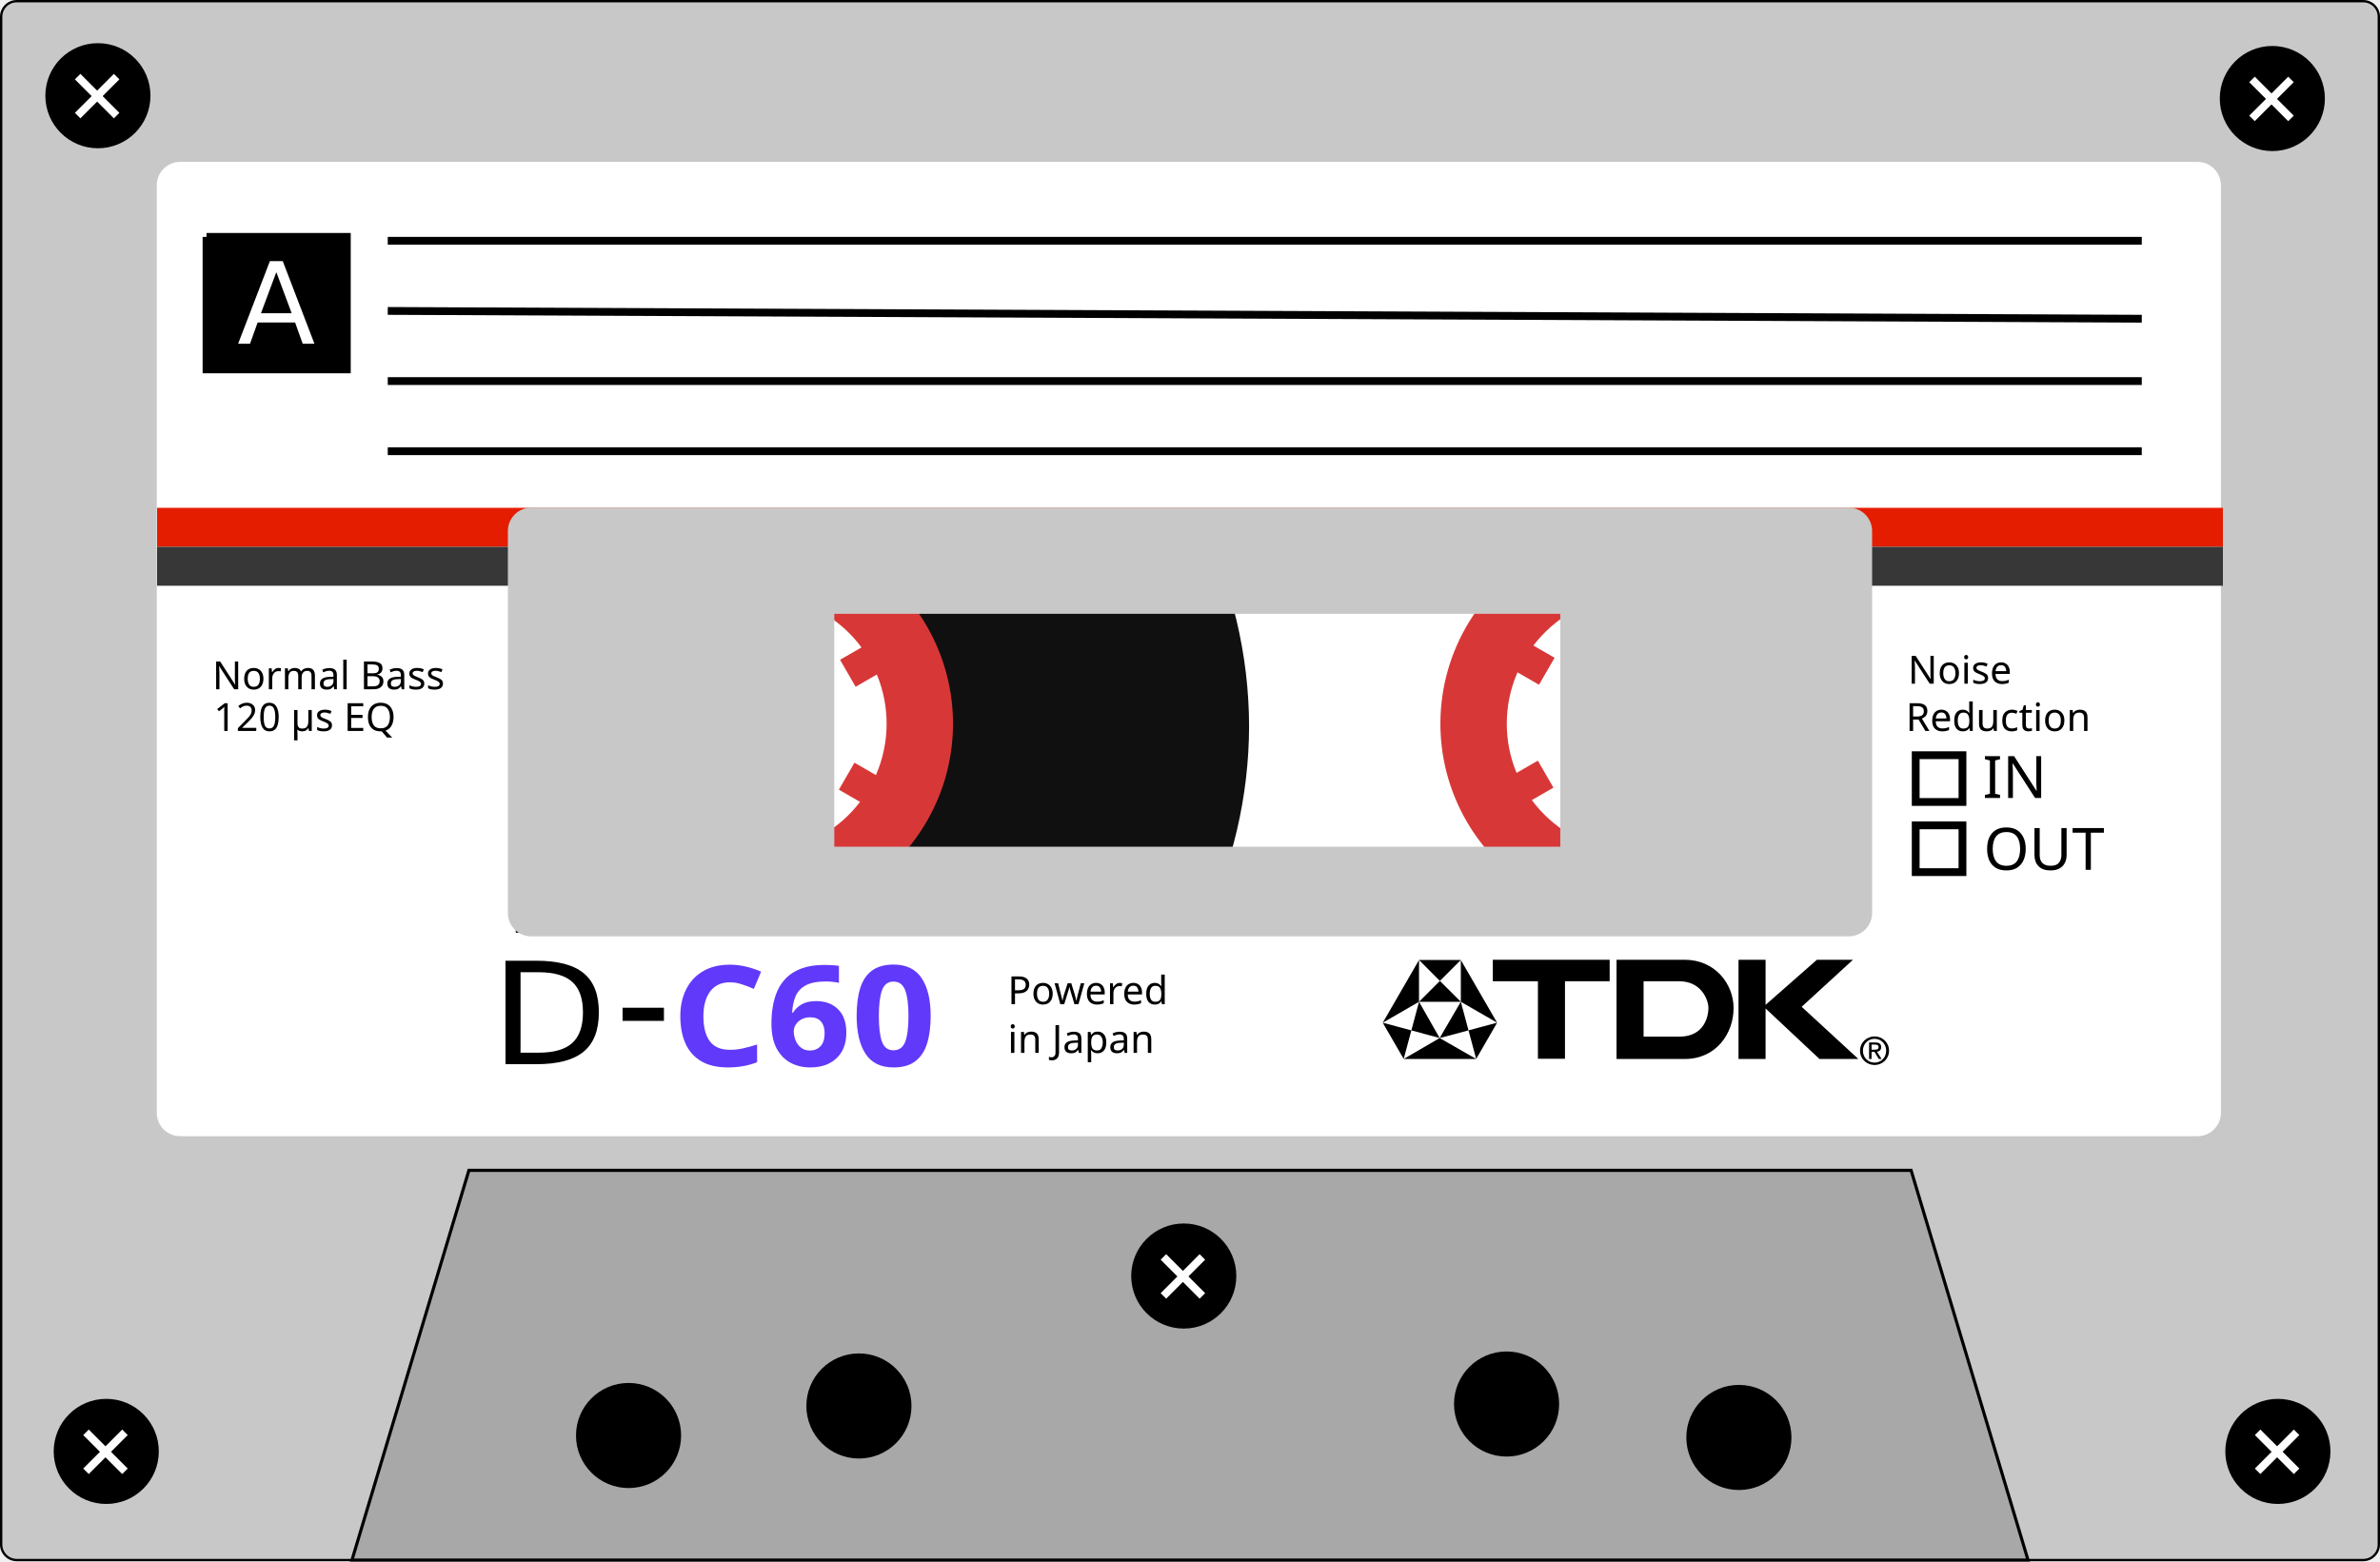
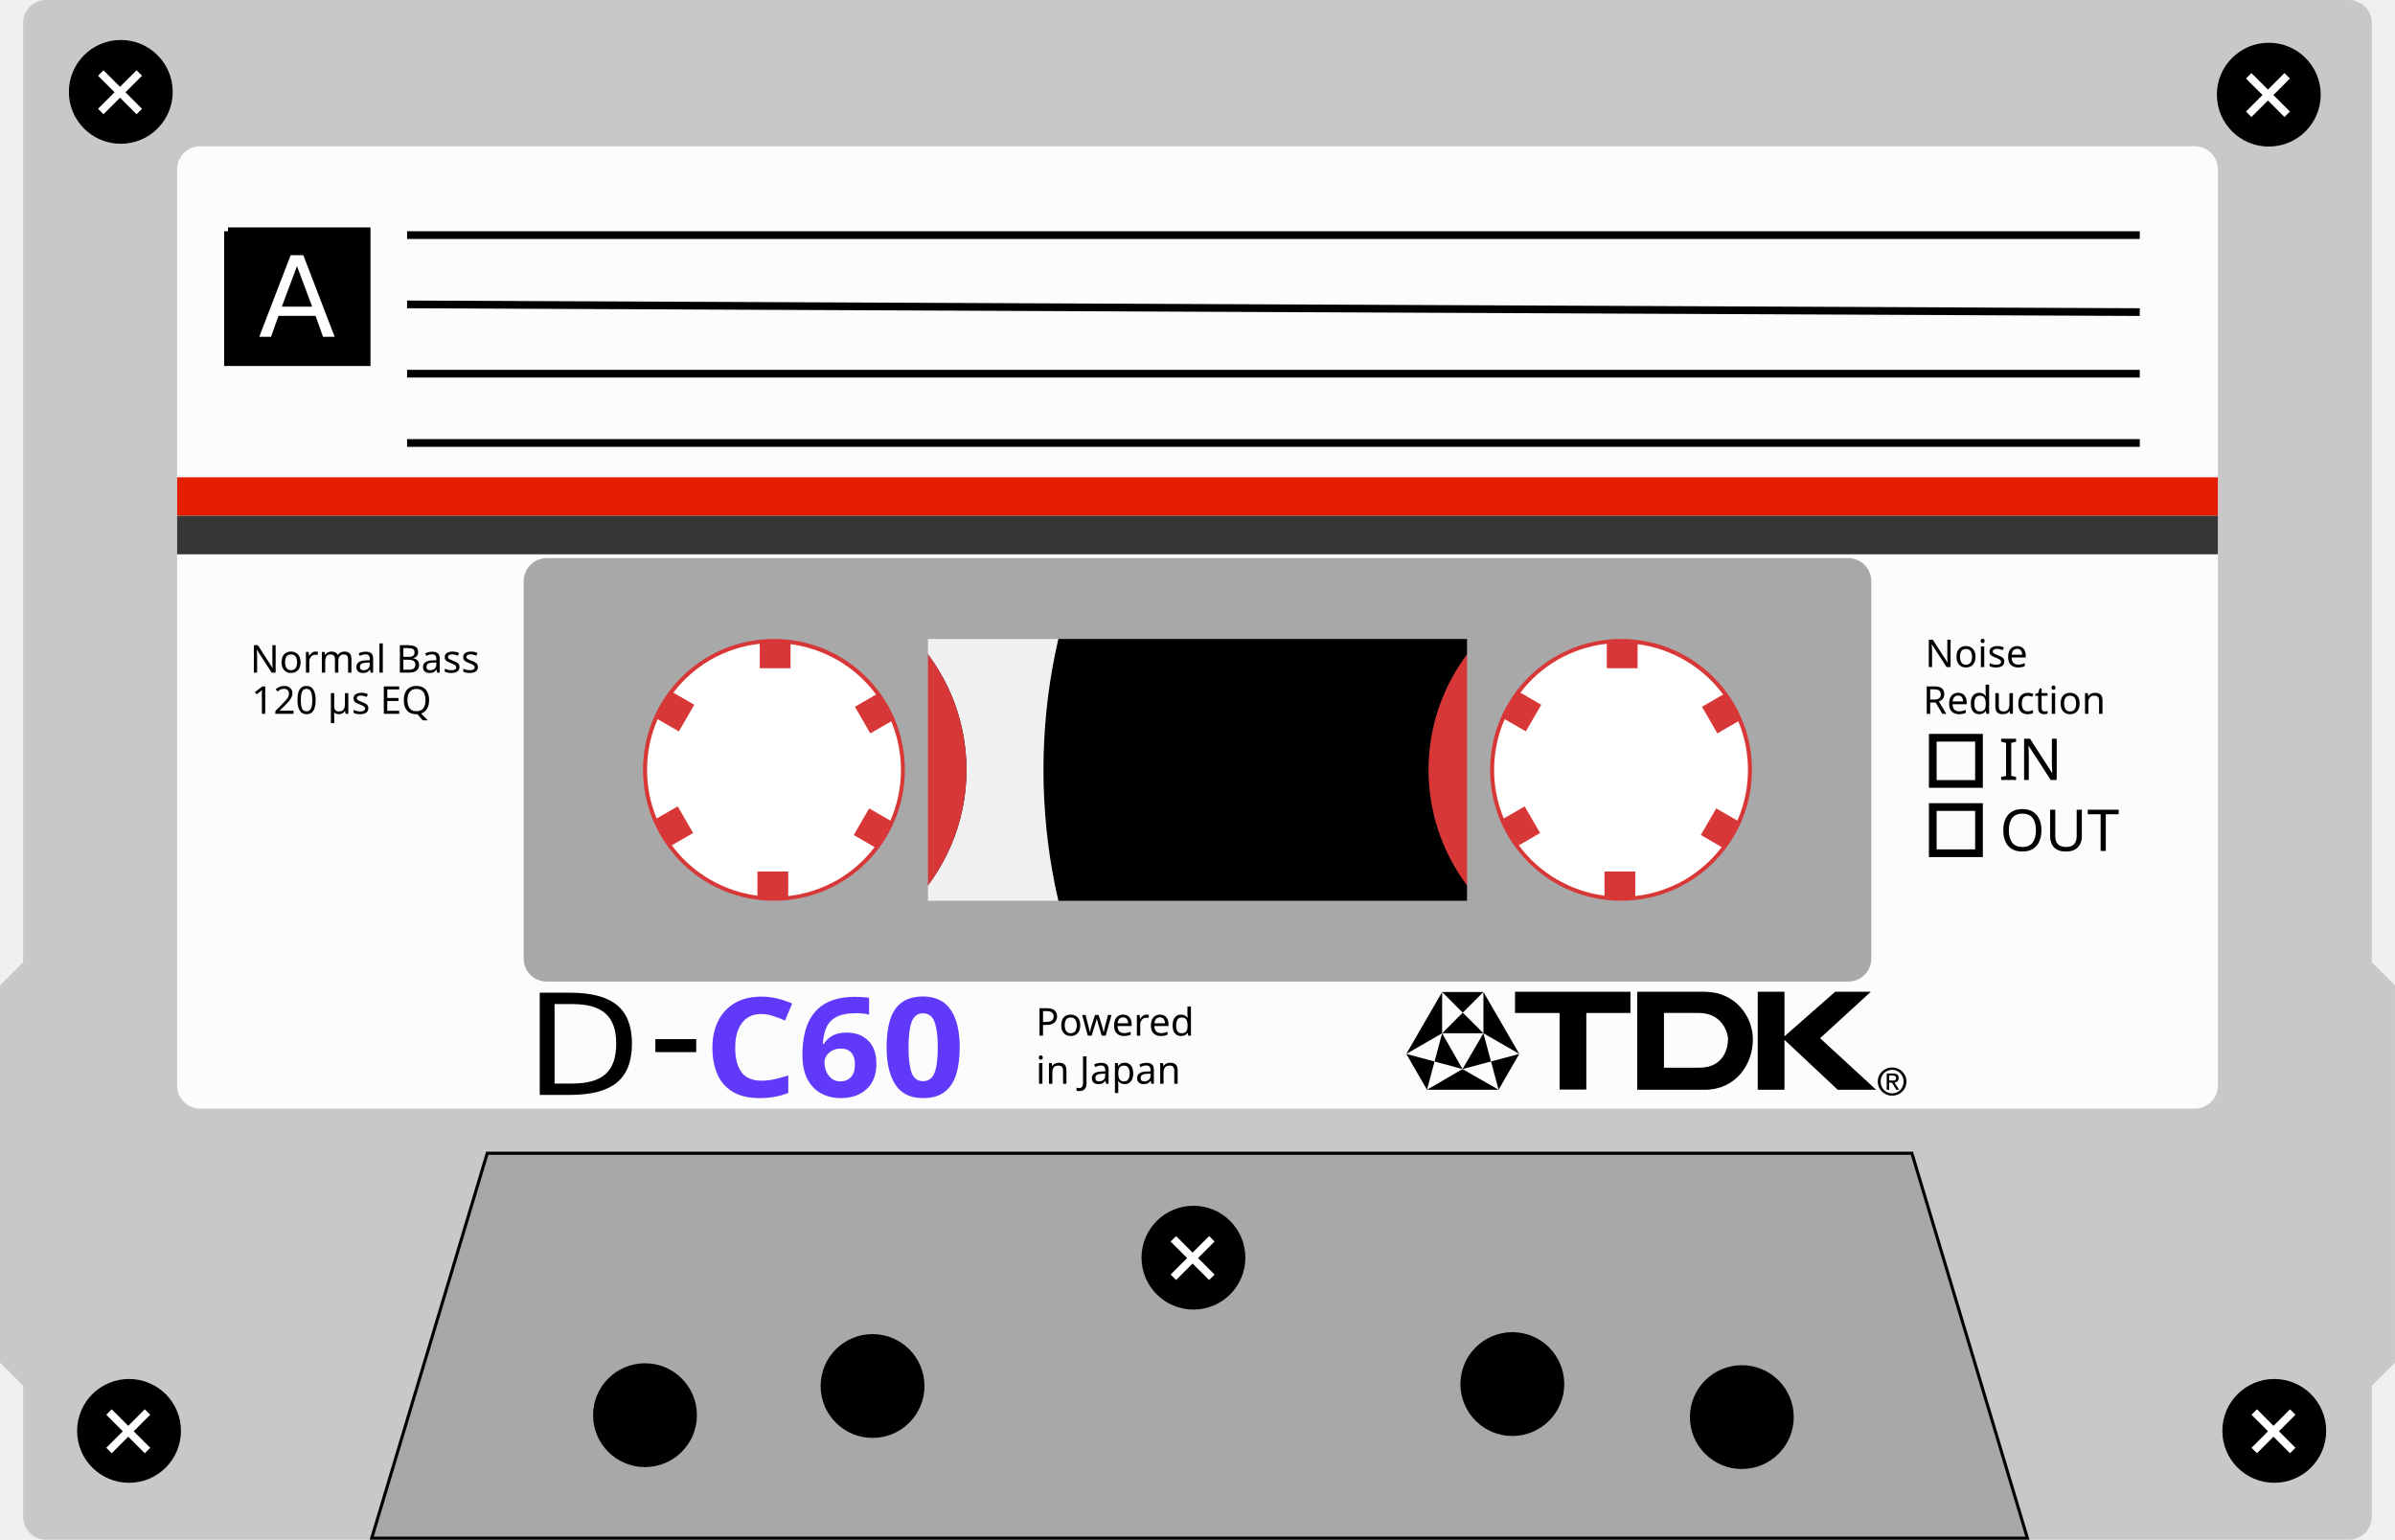
- <svg xmlns="http://www.w3.org/2000/svg" id="svg2" height="56.543mm" width="86.162mm" version="1.1" viewBox="0 0 305.3 200.35">
-   <g id="layer1" transform="translate(-134.85 -267.21)">
-     <rect id="rect5831" rx="2" ry="2" height="200" width="305" stroke="#000" y="267.36" x="135" stroke-width="0.3" fill="#c8c8c8" />
-     <path id="path5206" d="m180 467.36 15-50h185l15 50z" fill-rule="evenodd" stroke="#000" stroke-width="0.4" fill="#a8a8a8" />
-     <g id="g5267">
-       <g>
+ <svg xmlns="http://www.w3.org/2000/svg" id="svg2" height="56.444mm" viewBox="0 0 311.002 200.001" width="87.771mm" version="1.1">
+   <g id="g6115" transform="translate(25.5 -225.35)">
+     <g id="g4774" transform="translate(-40.001 200)">
+       <circle id="circle4766" cy="125.35" cx="225" r="75" />
+       <g id="g6175" transform="matrix(.99998 0 0 1.0001 -34.844 -417.26)">
+         <circle id="circle6177" cy="542.56" cx="259.85" r="20" fill="#fff" />
+         <path id="path6179" fill="#d83737" d="m261.03 517.59a25 25 0 0 0 -13.68 3.32 25 25 0 0 0 -8.85 8.64 25 25 0 0 0 -0.3 25.51 25 25 0 0 0 20.47 12.47 25 25 0 0 0 13.68 -3.32 25 25 0 0 0 8.85 -8.64 25 25 0 0 0 0.3 -25.51 25 25 0 0 0 -20.47 -12.47zm-3.03 8.59v3.18h4v-3.13a16.5 16.5 0 0 1 11.11 6.54l-2.75 1.59 2 3.46 0.86-0.5 1.86-1.07a16.5 16.5 0 0 1 -0.12 12.9l-2.75-1.59-2 3.46 2.71 1.57a16.5 16.5 0 0 1 -4.82 4.26 16.5 16.5 0 0 1 -6.4 2.1v-3.19h-4v3.14a16.5 16.5 0 0 1 -11.12 -6.54l2.76-1.6-2-3.46-2.72 1.57a16.5 16.5 0 0 1 0.12 -12.9l2.75 1.59 2-3.46-2.71-1.57a16.5 16.5 0 0 1 4.82 -4.26 16.5 16.5 0 0 1 6.4 -2.09z" />
+       </g>
+     </g>
+     <g id="g4768" transform="translate(0 200)">
+       <circle id="path4764" cx="75" cy="125.35" r="25" />
+       <g id="g6171" transform="matrix(.99998 0 0 1.0001 -184.61 -417.26)">
+         <circle id="path6169" cy="542.56" cx="259.85" r="20" fill="#fff" />
+         <path id="path6117" fill="#d83737" d="m260.8 517.59a25 25 0 0 0 -13.68 3.32 25 25 0 0 0 -8.85 8.64 25 25 0 0 0 -0.3 25.51 25 25 0 0 0 20.47 12.47 25 25 0 0 0 13.68 -3.32 25 25 0 0 0 8.85 -8.64 25 25 0 0 0 0.3 -25.51 25 25 0 0 0 -20.47 -12.47zm-3.03 8.59v3.18h4v-3.13a16.5 16.5 0 0 1 11.11 6.54l-2.75 1.59 2 3.46 0.86-0.5 1.86-1.07a16.5 16.5 0 0 1 -0.11 12.9l-2.76-1.59-2 3.46 2.71 1.57a16.5 16.5 0 0 1 -4.82 4.26 16.5 16.5 0 0 1 -6.4 2.1v-3.19h-4v3.14a16.5 16.5 0 0 1 -11.12 -6.54l2.77-1.6-2-3.46-2.73 1.57a16.5 16.5 0 0 1 0.12 -12.9l2.76 1.59 2-3.46-2.72-1.57a16.5 16.5 0 0 1 4.82 -4.26 16.5 16.5 0 0 1 6.4 -2.09z" />
+       </g>
+     </g>
+   </g>
+   <path id="rect5980" d="m6-0c-1.662 0-3 1.338-3 3v122l-3 3v49l3 3v17c0 1.66 1.338 3 3 3h299c1.66 0 3-1.34 3-3v-17l3-3v-49l-3-3v-122c0-1.662-1.34-3-3-3l-299-0zm94.5 75h110c13.85 0 25 11.15 25 25s-11.15 25-25 25h-110c-13.849 0-25-11.15-25-25s11.151-25 25-25z" fill="#c8c8c8" />
+   <path id="rect5759" opacity="0.951" d="m26 19c-1.662 0-3 1.338-3 3v119c0 1.66 1.338 3 3 3h259c1.66 0 3-1.34 3-3v-119c0-1.662-1.34-3-3-3h-259zm74.5 56h110c13.85 0 25 11.15 25 25s-11.15 25-25 25h-110c-13.849 0-25-11.15-25-25s11.151-25 25-25z" fill="#fff" />
+   <g id="g5789" transform="translate(-1.3853 -239.93)">
+     <path id="path5206" d="m49.656 439.73 15-50h185l15 50z" fill-rule="evenodd" stroke="#000" stroke-width="0.4" fill="#a8a8a8" />
+     <g id="g5267" transform="translate(-130.34 -27.626)">
+       <g id="g4290">
        <circle id="path4157" cy="451.38" cx="215.48" r="6.742" />
-         <circle id="circle4159" cx="245.03" cy="447.59" r="6.742" />
+         <circle id="circle4159" cy="447.59" cx="245.03" r="6.742" />
        <circle id="circle4161" cy="447.34" cx="328.11" r="6.742" />
-         <circle id="circle4163" cx="357.91" cy="451.63" r="6.742" />
+         <circle id="circle4163" cy="451.63" cx="357.91" r="6.742" />
        <circle id="circle4165" cy="430.92" cx="286.7" r="6.742" />
      </g>
      <path id="path4181" d="m284.09 428.47 5 5" stroke="#fff" stroke-width="1px" fill="none" />
      <path id="path4183" d="m289.09 428.47-5 5" stroke="#fff" stroke-width="1px" fill="none" />
-       <circle id="circle5141" cx="427.05" cy="453.42" r="6.742" />
+       <circle id="circle5141" cy="453.42" cx="427.05" r="6.742" />
      <path id="path5143" d="m424.45 450.97 5 5" stroke="#fff" stroke-width="1px" fill="none" />
      <path id="path5145" d="m429.45 450.97-5 5" stroke="#fff" stroke-width="1px" fill="none" />
      <circle id="circle5147" cy="279.85" cx="426.34" r="6.742" />
      <path id="path5149" d="m423.73 277.4 5 5" stroke="#fff" stroke-width="1px" fill="none" />
      <path id="path5151" d="m428.73 277.4-5 5" stroke="#fff" stroke-width="1px" fill="none" />
-       <circle id="circle5153" cx="147.41" cy="279.49" r="6.742" />
+       <circle id="circle5153" cy="279.49" cx="147.41" r="6.742" />
      <path id="path5155" d="m144.81 277.04 5 5" stroke="#fff" stroke-width="1px" fill="none" />
      <path id="path5157" d="m149.81 277.04-5 5" stroke="#fff" stroke-width="1px" fill="none" />
      <circle id="circle5159" cy="453.42" cx="148.48" r="6.742" />
      <path id="path5161" d="m145.88 450.97 5 5" stroke="#fff" stroke-width="1px" fill="none" />
      <path id="path5163" d="m150.88 450.97-5 5" stroke="#fff" stroke-width="1px" fill="none" />
    </g>
-     <rect id="rect5759" rx="2.998" ry="3" height="125" width="264.78" y="287.98" x="154.96" fill="#fff" />
-     <g id="g5575" transform="translate(-.40901 2.74)">
-       <g id="g5565">
-         <g stroke="#000" stroke-width="1px" fill="none">
-           <path id="path4189" d="m410 305.36-225-1" />
-           <path id="path4191" d="m185 313.36h225" />
-           <path id="path4193" d="m410 322.36h-225" />
-           <path id="path4187" d="m185 295.36h225" />
-         </g>
-         <g id="g5560" transform="translate(-25,59)">
-           <path id="path4195" d="m186.75 235.86h18v17h-18v-17" fill-rule="evenodd" stroke="#000" stroke-width="1px" />
-           <g id="text4197" fill="#fff" transform="matrix(1.004 0 0 .99606 23.75 -59.5)">
-             <path id="path4208" d="m171.27 301.07-1.96 5.29h3.92l-1.96-5.29zm-0.82-1.42h1.64l4.05 10.64h-1.5l-0.97-2.73h-4.79l-0.97 2.73h-1.52l4.06-10.64z" fill="#fff" />
-           </g>
-         </g>
-       </g>
-       <g id="g5506">
-         <g id="g5221" font-size="40px" font-family="sans-serif" fill="#000000">
-           <text id="text5083" style="word-spacing:0px;letter-spacing:0px" line-height="125%" y="352.898" x="162.5" xml:space="preserve">
-             <tspan id="tspan5085" font-size="5px" y="352.898" x="162.5">Normal Bass</tspan>
-           </text>
-           <text id="text5087" style="word-spacing:0px;letter-spacing:0px" xml:space="preserve" y="358.255" x="162.679" line-height="125%">
-             <tspan id="tspan5089" font-size="5px" y="358.255" x="162.679">120 μs EQ </tspan>
-           </text>
-         </g>
-         <g id="g5209">
-           <text id="text5101" style="word-spacing:0px;letter-spacing:0px" xml:space="preserve" font-size="40px" y="352.184" x="380" font-family="sans-serif" line-height="125%" fill="#000000">
-             <tspan id="tspan5103" font-size="5px" y="352.184" x="380">Noise</tspan>
-           </text>
-           <text id="text5105" style="word-spacing:0px;letter-spacing:0px" line-height="125%" font-size="40px" y="358.255" x="379.732" font-family="sans-serif" xml:space="preserve" fill="#000000">
-             <tspan id="tspan5107" font-size="5px" y="358.255" x="379.732">Reduction</tspan>
-           </text>
-           <path id="path5119" d="m381 361.36h6v6h-6z" stroke="#000" stroke-width="1px" fill="none" />
-           <path id="path5121" d="m381 370.36h6v6h-6v-6z" stroke="#000" stroke-width="1px" fill="none" />
-           <text id="text5123" style="word-spacing:0px;letter-spacing:0px" xml:space="preserve" font-size="40px" y="366.841" x="389.581" font-family="sans-serif" line-height="125%" fill="#000000">
-             <tspan id="tspan5125" font-size="7.5px" y="366.841" x="389.581">IN</tspan>
-           </text>
-           <text id="text5131" style="word-spacing:0px;letter-spacing:0px" line-height="125%" font-size="40px" y="376.059" x="389.707" font-family="sans-serif" xml:space="preserve" fill="#000000">
-             <tspan id="tspan5133" font-size="7.5px" y="376.059" x="389.707">OUT</tspan>
-           </text>
-         </g>
-         <g id="g5379">
-           <g id="g4942" transform="matrix(.45097 0 0 .45097 311.96 386.57)">
-             <polygon id="polygon4335" points="11.813 2.355 1.497 20.202 11.813 14.245" />
-             <polygon id="polygon4337" points="23.703 2.355 11.813 2.355 17.747 8.312" />
-             <polygon id="polygon4339" points="17.747 8.312 11.813 14.245 23.71 14.245" />
-             <polygon id="polygon4341" points="34.027 20.194 23.703 2.355 23.703 14.245" />
-             <polygon id="polygon4343" points="25.89 22.374 28.07 30.511 34.027 20.194" />
-             <polygon id="polygon4345" points="17.685 24.562 25.89 22.374 23.703 14.245" />
-             <polygon id="polygon4347" points="7.453 30.518 28.07 30.511 17.685 24.562" />
-             <polygon id="polygon4349" points="1.497 20.202 7.453 30.518 9.633 22.382" />
-             <polygon id="polygon4351" points="11.813 14.245 9.633 22.382 17.685 24.562" />
-             <polygon id="polygon4353" points="45.634 30.457 53.331 30.457 53.331 8.403 66.038 8.403 66.038 2.294 32.805 2.294 32.805 8.403 45.634 8.403" />
-             <path id="path4355" d="m67.993 30.518v-28.224h19.427c8.559 0 13.87 6.838 13.87 13.746 0 7.208-4.951 14.479-13.87 14.479h-19.427zm7.697-6.353h10.202c7.27 0 8.247-6.109 8.247-8.125 0-2.202-1.884-7.637-8.369-7.637h-10.08v15.762z" />
-             <polygon id="polygon4357" points="136.78 30.518 120.65 15.673 135.25 2.294 124.99 2.294 110.39 15.123 110.39 2.294 102.69 2.294 102.69 30.518 110.39 30.518 110.39 16.145 125.72 30.518" />
-             <path id="path4359" d="m141.4 32.231c-2.24 0-4.14-1.721-4.14-4.076 0-2.334 1.9-4.055 4.14-4.055 2.21 0 4.11 1.721 4.11 4.055 0 2.355-1.9 4.076-4.11 4.076zm-3.32-4.076c0 1.958 1.46 3.398 3.32 3.398 1.84 0 3.29-1.441 3.29-3.398 0-1.925-1.45-3.377-3.29-3.377-1.86 0-3.32 1.451-3.32 3.377z" />
-             <path id="path4361" d="m140.54 28.478v2.033h-0.71v-4.689h1.78c1.11 0 1.66 0.409 1.66 1.334 0 0.839-0.53 1.205-1.21 1.291l1.33 2.065h-0.8l-1.23-2.033h-0.82zm0-0.603h0.85c0.6 0 1.14-0.043 1.14-0.764 0-0.581-0.53-0.688-1.02-0.688h-0.97v1.452z" />
-           </g>
-           <g id="g5368">
-             <g id="text4221" transform="scale(1.0359 .96536)">
-               <path id="path4230" d="m195.03 403.17v10.69h2.25q2.84 0 4.16-1.29t1.32-4.07q0-2.76-1.32-4.04-1.32-1.29-4.16-1.29h-2.25zm-1.86-1.53h3.82q4 0 5.87 1.67 1.87 1.65 1.87 5.19 0 3.55-1.88 5.22t-5.86 1.67h-3.82v-13.75z" />
-             </g>
-             <g id="text4232" transform="scale(.97859 1.0219)">
-               <path id="path4237" d="m219.83 385.32h5.42v1.65h-5.42v-1.65z" />
-             </g>
-             <text id="text4246" style="word-spacing:0px;letter-spacing:0px" xml:space="preserve" transform="scale(1.03 .97086)" font-size="18.502px" y="413.28" x="214.968" font-family="sans-serif" line-height="125%" fill="#6139fb">
-               <tspan id="tspan4248" font-weight="bold" y="413.28" x="214.968" font-family="sans-serif" fill="#6139fb">C60</tspan>
-             </text>
-             <text id="text5135" style="word-spacing:0px;letter-spacing:0px" line-height="125%" font-size="5px" y="393.304" x="264.525" font-family="sans-serif" xml:space="preserve" fill="#000000">
-               <tspan id="tspan5137" y="393.304" x="264.525">Powered</tspan>
-               <tspan id="tspan5139" y="399.554" x="264.525">in Japan</tspan>
-             </text>
-           </g>
-         </g>
+   </g>
+   <g id="g5565" transform="translate(-132.14 -264.82)">
+     <g id="g4314" stroke-width="1px" stroke="#000" fill="none">
+       <path id="path4189" d="m410 305.36-225-1" />
+       <path id="path4191" d="m185 313.36h225" />
+       <path id="path4193" d="m410 322.36h-225" />
+       <path id="path4187" d="m185 295.36h225" />
+     </g>
+     <g id="g5560" transform="translate(-25,59)">
+       <path id="path4195" d="m186.75 235.86h18v17h-18v-17" fill-rule="evenodd" stroke="#000" stroke-width="1px" />
+       <g id="text4197" fill="#fff" transform="matrix(1.004 0 0 .99606 23.75 -59.5)">
+         <path id="path4208" fill="#fff" d="m171.27 301.07-1.96 5.29h3.92l-1.96-5.29zm-0.82-1.42h1.64l4.05 10.64h-1.5l-0.97-2.73h-4.79l-0.97 2.73h-1.52l4.06-10.64z" />
      </g>
    </g>
-     <g id="g6049">
-       <rect id="rect6045" height="5" width="265" y="332.36" x="155" fill="#e51d00" />
-       <rect id="rect6047" height="5" width="265" y="337.36" x="155" fill="#373737" />
+   </g>
+   <g id="g6742" transform="translate(0 -6)">
+     <g id="g5221" font-size="40px" transform="translate(-130.02 -259.53)" font-family="sans-serif">
+       <text id="text5083" style="word-spacing:0px;letter-spacing:0px" xml:space="preserve" line-height="125%" y="352.898" x="162.5">
+         <tspan id="tspan5085" y="352.898" x="162.5" font-size="5px">Normal Bass</tspan>
+       </text>
+       <text id="text5087" style="word-spacing:0px;letter-spacing:0px" xml:space="preserve" line-height="125%" y="358.255" x="162.679">
+         <tspan id="tspan5089" y="358.255" x="162.679" font-size="5px">120 μs EQ </tspan>
+       </text>
    </g>
-     <path id="path5165" d="m201.01 333.89v52.99l87.98-0.47a64.147 61.573 0 0 0 6.09 -26.03 64.147 61.573 0 0 0 -6.31 -26.49h-87.76z" fill="#101010" />
-     <g id="g6175" transform="translate(-27.75,-182.5)">
-       <circle id="circle6177" cx="259.85" cy="542.56" r="20" fill="#fff" />
-       <path id="path6179" d="m261.03 517.59a25 25 0 0 0 -13.68 3.32 25 25 0 0 0 -8.85 8.64 25 25 0 0 0 -0.3 25.51 25 25 0 0 0 20.47 12.47 25 25 0 0 0 13.68 -3.32 25 25 0 0 0 8.85 -8.64 25 25 0 0 0 0.3 -25.51 25 25 0 0 0 -20.47 -12.47zm-3.03 8.59v3.18h4v-3.13a16.5 16.5 0 0 1 11.11 6.54l-2.75 1.59 2 3.46 0.86-0.5 1.86-1.07a16.5 16.5 0 0 1 -0.12 12.9l-2.75-1.59-2 3.46 2.71 1.57a16.5 16.5 0 0 1 -4.82 4.26 16.5 16.5 0 0 1 -6.4 2.1v-3.19h-4v3.14a16.5 16.5 0 0 1 -11.12 -6.54l2.76-1.6-2-3.46-2.72 1.57a16.5 16.5 0 0 1 0.12 -12.9l2.75 1.59 2-3.46-2.71-1.57a16.5 16.5 0 0 1 4.82 -4.26 16.5 16.5 0 0 1 6.4 -2.09z" fill="#d83737" />
+     <g id="g5209" transform="translate(-130.02 -259.53)">
+       <text id="text5101" style="word-spacing:0px;letter-spacing:0px" xml:space="preserve" font-size="40px" line-height="125%" y="352.184" x="380" font-family="sans-serif" fill="#000000">
+         <tspan id="tspan5103" y="352.184" x="380" font-size="5px">Noise</tspan>
+       </text>
+       <text id="text5105" style="word-spacing:0px;letter-spacing:0px" xml:space="preserve" font-size="40px" line-height="125%" y="358.255" x="379.732" font-family="sans-serif" fill="#000000">
+         <tspan id="tspan5107" y="358.255" x="379.732" font-size="5px">Reduction</tspan>
+       </text>
+       <path id="path5119" d="m381 361.36h6v6h-6z" stroke="#000" stroke-width="1px" fill="none" />
+       <path id="path5121" d="m381 370.36h6v6h-6v-6z" stroke="#000" stroke-width="1px" fill="none" />
+       <text id="text5123" style="word-spacing:0px;letter-spacing:0px" xml:space="preserve" font-size="40px" line-height="125%" y="366.841" x="389.581" font-family="sans-serif" fill="#000000">
+         <tspan id="tspan5125" y="366.841" x="389.581" font-size="7.5px">IN</tspan>
+       </text>
+       <text id="text5131" style="word-spacing:0px;letter-spacing:0px" xml:space="preserve" font-size="40px" line-height="125%" y="376.059" x="389.707" font-family="sans-serif" fill="#000000">
+         <tspan id="tspan5133" y="376.059" x="389.707" font-size="7.5px">OUT</tspan>
+       </text>
    </g>
-     <g id="g6171" transform="translate(85 -182.5)">
-       <circle id="path6169" cy="542.56" cx="259.85" r="20" fill="#fff" />
-       <path id="path6117" d="m260.8 517.59a25 25 0 0 0 -13.68 3.32 25 25 0 0 0 -8.85 8.64 25 25 0 0 0 -0.3 25.51 25 25 0 0 0 20.47 12.47 25 25 0 0 0 13.68 -3.32 25 25 0 0 0 8.85 -8.64 25 25 0 0 0 0.3 -25.51 25 25 0 0 0 -20.47 -12.47zm-3.03 8.59v3.18h4v-3.13a16.5 16.5 0 0 1 11.11 6.54l-2.75 1.59 2 3.46 0.86-0.5 1.86-1.07a16.5 16.5 0 0 1 -0.11 12.9l-2.76-1.59-2 3.46 2.71 1.57a16.5 16.5 0 0 1 -4.82 4.26 16.5 16.5 0 0 1 -6.4 2.1v-3.19h-4v3.14a16.5 16.5 0 0 1 -11.12 -6.54l2.77-1.6-2-3.46-2.73 1.57a16.5 16.5 0 0 1 0.12 -12.9l2.76 1.59 2-3.46-2.72-1.57a16.5 16.5 0 0 1 4.82 -4.26 16.5 16.5 0 0 1 6.4 -2.09z" fill="#d83737" />
+   </g>
+   <g id="g5379" transform="translate(-130.02 -258.78)">
+     <g id="g4942" transform="matrix(.45097 0 0 .45097 311.96 386.57)">
+       <polygon id="polygon4335" points="11.813 14.245 11.813 2.355 1.497 20.202" />
+       <polygon id="polygon4337" points="17.747 8.312 23.703 2.355 11.813 2.355" />
+       <polygon id="polygon4339" points="23.71 14.245 17.747 8.312 11.813 14.245" />
+       <polygon id="polygon4341" points="23.703 14.245 34.027 20.194 23.703 2.355" />
+       <polygon id="polygon4343" points="34.027 20.194 25.89 22.374 28.07 30.511" />
+       <polygon id="polygon4345" points="23.703 14.245 17.685 24.562 25.89 22.374" />
+       <polygon id="polygon4347" points="17.685 24.562 7.453 30.518 28.07 30.511" />
+       <polygon id="polygon4349" points="9.633 22.382 1.497 20.202 7.453 30.518" />
+       <polygon id="polygon4351" points="17.685 24.562 11.813 14.245 9.633 22.382" />
+       <polygon id="polygon4353" points="66.038 8.403 66.038 2.294 32.805 2.294 32.805 8.403 45.634 8.403 45.634 30.457 53.331 30.457 53.331 8.403" />
+       <path id="path4355" d="m67.993 30.518v-28.224h19.427c8.559 0 13.87 6.838 13.87 13.746 0 7.208-4.951 14.479-13.87 14.479h-19.427zm7.697-6.353h10.202c7.27 0 8.247-6.109 8.247-8.125 0-2.202-1.884-7.637-8.369-7.637h-10.08v15.762z" />
+       <polygon id="polygon4357" points="110.39 15.123 110.39 2.294 102.69 2.294 102.69 30.518 110.39 30.518 110.39 16.145 125.72 30.518 136.78 30.518 120.65 15.673 135.25 2.294 124.99 2.294" />
+       <path id="path4359" d="m141.4 32.231c-2.24 0-4.14-1.721-4.14-4.076 0-2.334 1.9-4.055 4.14-4.055 2.21 0 4.11 1.721 4.11 4.055 0 2.355-1.9 4.076-4.11 4.076zm-3.32-4.076c0 1.958 1.46 3.398 3.32 3.398 1.84 0 3.29-1.441 3.29-3.398 0-1.925-1.45-3.377-3.29-3.377-1.86 0-3.32 1.451-3.32 3.377z" />
+       <path id="path4361" d="m140.54 28.478v2.033h-0.71v-4.689h1.78c1.11 0 1.66 0.409 1.66 1.334 0 0.839-0.53 1.205-1.21 1.291l1.33 2.065h-0.8l-1.23-2.033h-0.82zm0-0.603h0.85c0.6 0 1.14-0.043 1.14-0.764 0-0.581-0.53-0.688-1.02-0.688h-0.97v1.452z" />
    </g>
-     <path id="rect5478" d="m203 332.34c-1.67 0-3 1.34-3 3v49c0 1.66 1.33 3 3 3h169c1.66 0 3-1.34 3-3v-49c0-1.66-1.34-3-3-3h-169zm38.87 13.62h93.13v29.88h-93.13v-29.88z" fill="#c8c8c8" />
+     <g id="g5368">
+       <g id="text4221" transform="scale(1.0359 .96536)">
+         <path id="path4230" d="m195.03 403.17v10.69h2.25q2.84 0 4.16-1.29t1.32-4.07q0-2.76-1.32-4.04-1.32-1.29-4.16-1.29h-2.25zm-1.86-1.53h3.82q4 0 5.87 1.67 1.87 1.65 1.87 5.19 0 3.55-1.88 5.22t-5.86 1.67h-3.82v-13.75z" />
+       </g>
+       <g id="text4232" transform="scale(.97859 1.0219)">
+         <path id="path4237" d="m219.83 385.32h5.42v1.65h-5.42v-1.65z" />
+       </g>
+       <text id="text4246" font-size="18.502px" transform="scale(1.03 .97086)" style="word-spacing:0px;letter-spacing:0px" xml:space="preserve" y="413.28" x="214.968" font-family="sans-serif" line-height="125%" fill="#6139fb">
+         <tspan id="tspan4248" font-family="sans-serif" y="413.28" x="214.968" font-weight="bold" fill="#6139fb">C60</tspan>
+       </text>
+       <text id="text5135" font-size="5px" style="word-spacing:0px;letter-spacing:0px" line-height="125%" y="393.304" x="264.525" font-family="sans-serif" xml:space="preserve" fill="#000000">
+         <tspan id="tspan5137" y="393.304" x="264.525">Powered</tspan>
+         <tspan id="tspan5139" y="399.554" x="264.525">in Japan</tspan>
+       </text>
+     </g>
  </g>
+   <g id="g6049" transform="translate(-132 -270.36)">
+     <rect id="rect6045" height="5" width="265" y="332.36" x="155" fill="#e51d00" />
+     <rect id="rect6047" height="5" width="265" y="337.36" x="155" fill="#373737" />
+   </g>
+   <path id="path6534" d="m71 72.5c-1.67 0-3 1.34-3 3v49c0 1.66 1.33 3 3 3h169c1.66 0 3-1.34 3-3v-49c0-1.66-1.34-3-3-3h-169zm29.5 10.5c9.39 0 17 7.611 17 17 0 9.39-7.61 17-17 17-9.388 0-17-7.61-17-17 0-9.389 7.612-17 17-17zm20 0h70v34h-70v-34zm90 0a17 17 0 0 1 17 17 17 17 0 0 1 -17 17 17 17 0 0 1 -17 -17 17 17 0 0 1 17 -17z" fill="#a8a8a8" />
</svg>
